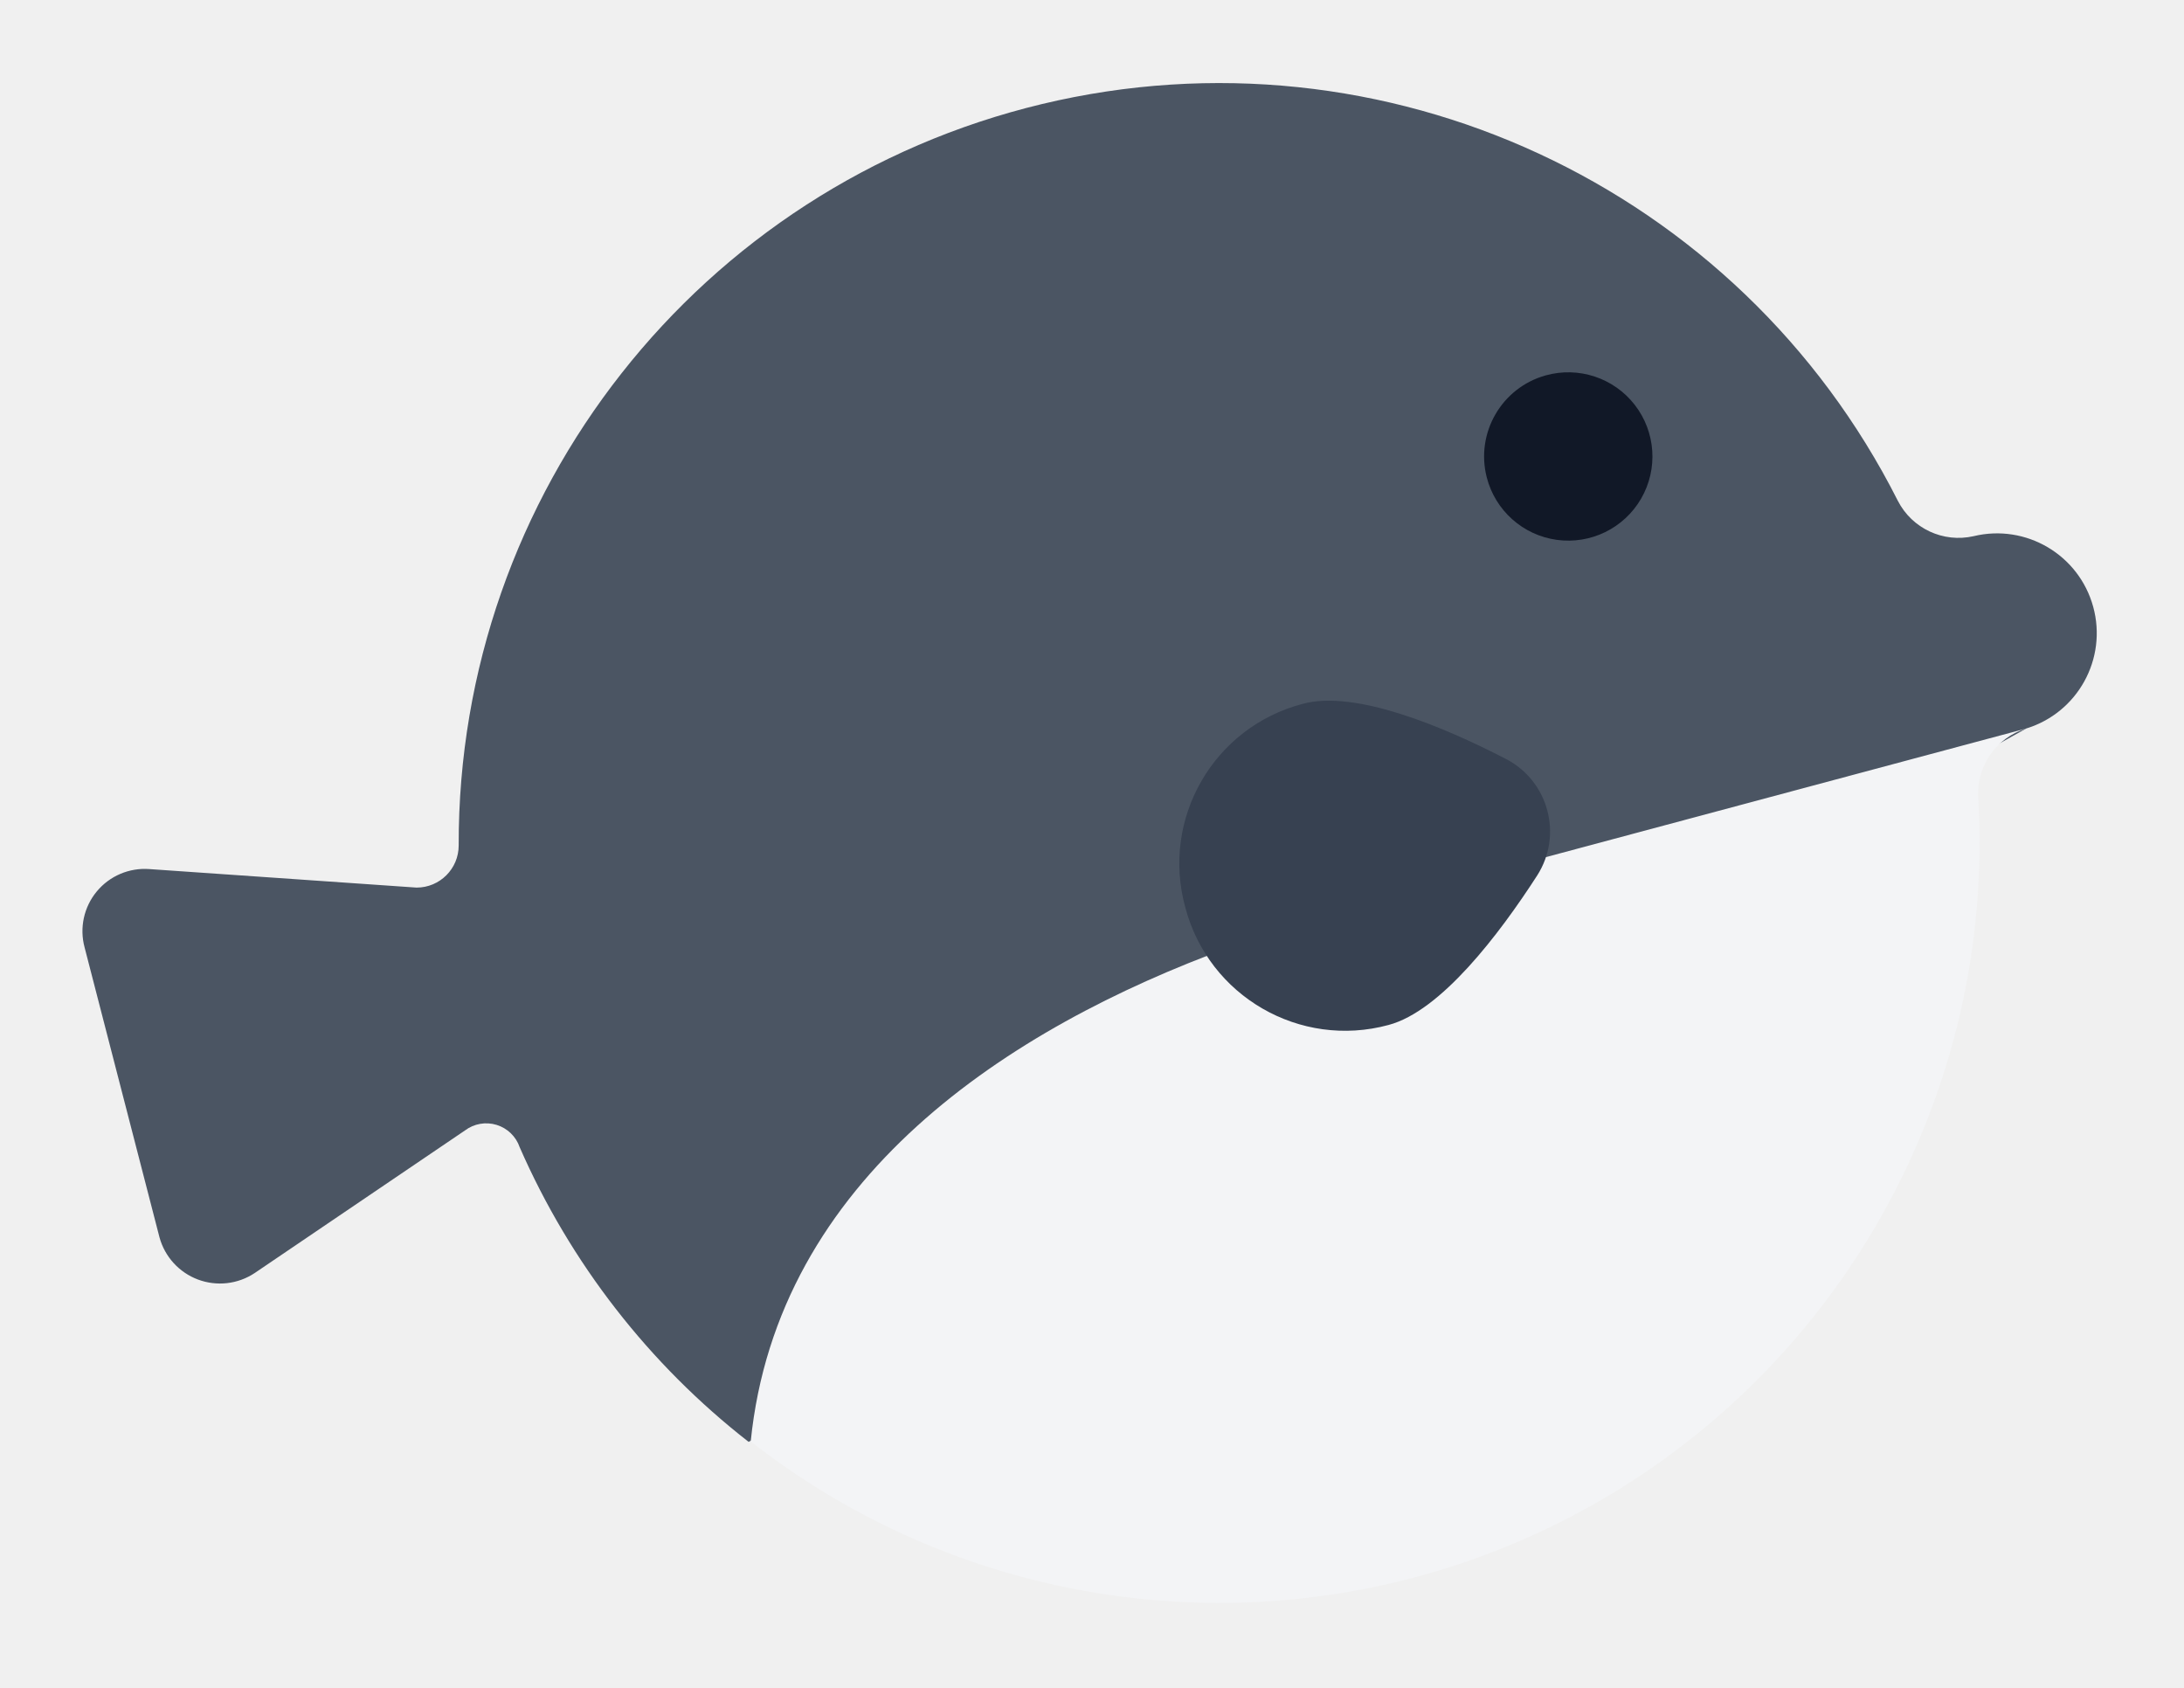
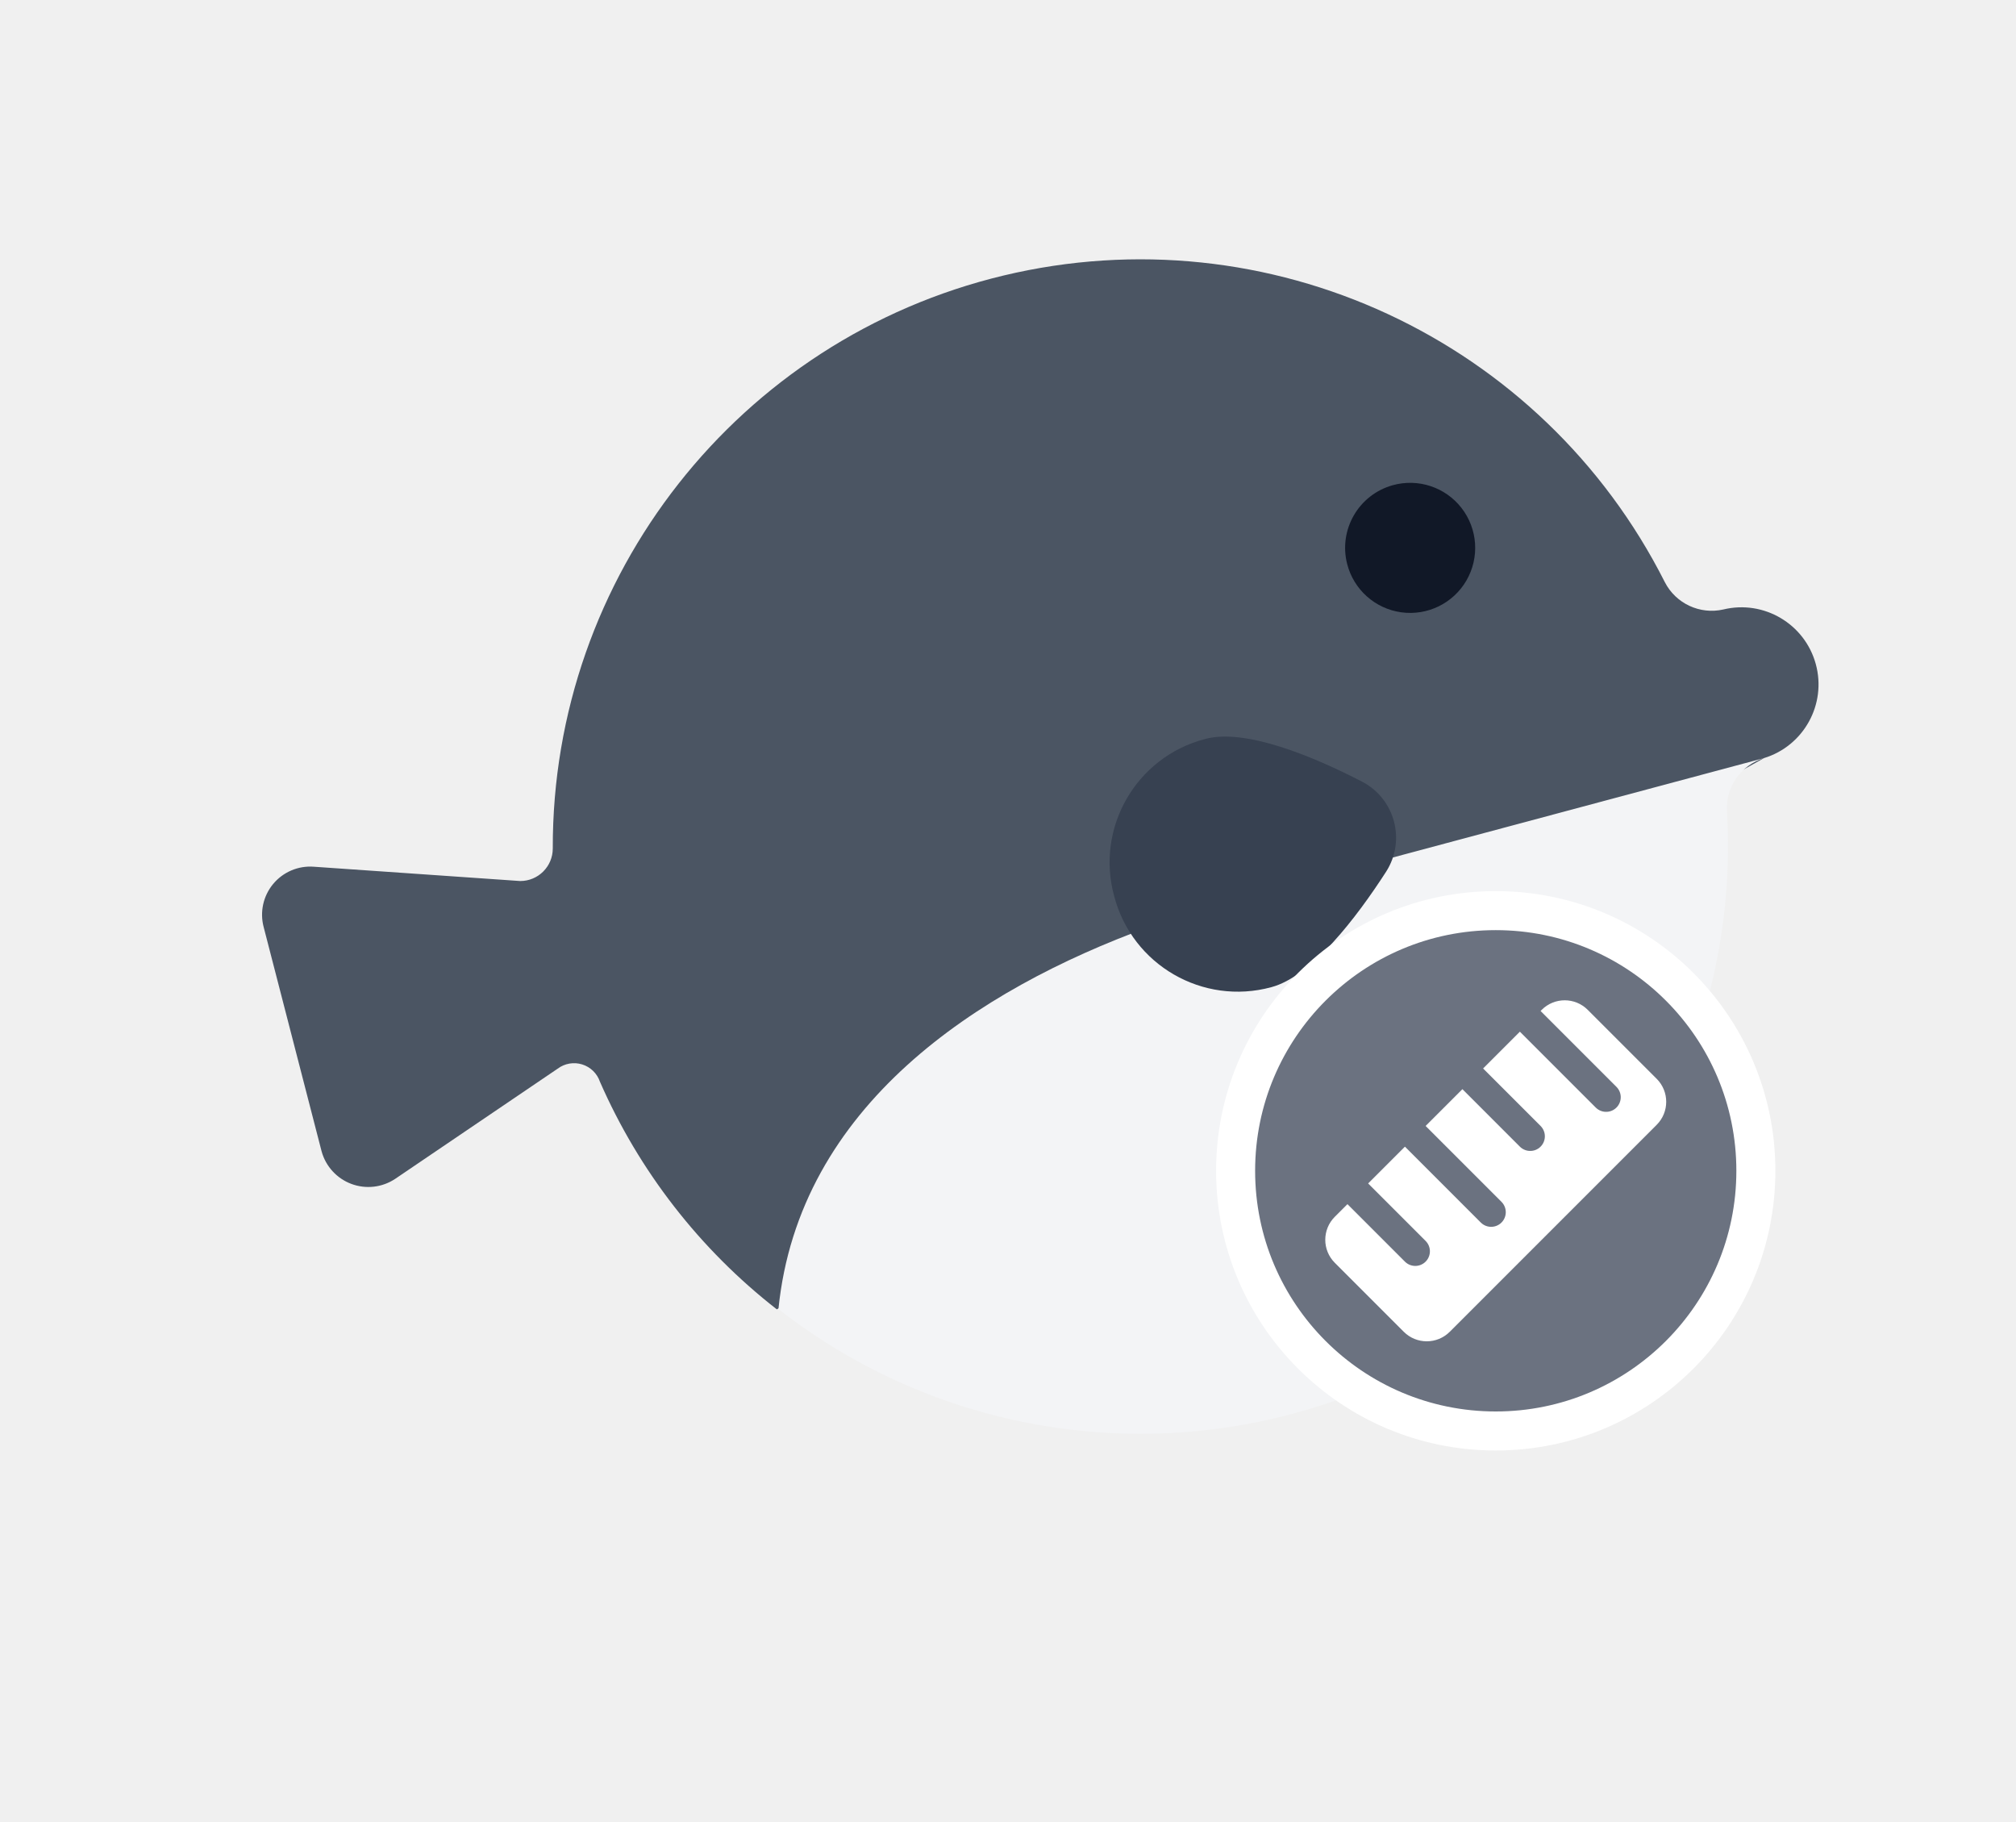
- <svg xmlns="http://www.w3.org/2000/svg" viewBox="6.1 12.0 51.9 40.1">
+ <svg xmlns="http://www.w3.org/2000/svg" viewBox="0 6 62 56">
  <g data-name="Puffer Fish" id="Puffer_Fish">
    <path d="M54.25,29.31A2.37,2.37,0,0,0,53,24.74a1.62,1.62,0,0,1-1.8-.84A18.07,18.07,0,0,0,17,32.09a1,1,0,0,1-1,1l-6.35-.44a1.48,1.48,0,0,0-1.54,1.86L9.89,41.4a1.49,1.49,0,0,0,2.26.85l5-3.39a.84.84,0,0,1,1.3.4,18.05,18.05,0,0,0,5.44,7Z" fill="#4B5563" />
    <path d="M41.43,23.34a2,2,0,1,0,1.4-2.42A2,2,0,0,0,41.43,23.34Z" fill="#111827" />
    <path d="M54.25,29.31l-12.4,3.32-6.53,1.88C30.06,36.43,24.57,40,23.94,46.25A18.07,18.07,0,0,0,53.11,30.94,1.61,1.61,0,0,1,54.25,29.31Z" fill="#F3F4F6" />
    <path d="M 34.268 33.564 C 34.824 35.674 36.992 36.926 39.098 36.354 C 40.338 36.024 41.718 34.214 42.628 32.804 C 43.244 31.843 42.902 30.56 41.888 30.034 C 40.398 29.264 38.298 28.384 37.058 28.724 C 34.94 29.276 33.683 31.455 34.268 33.564 Z" fill="#374151" />
  </g>
+   <g transform="translate(46, 42)">
+     <circle r="8" fill="#6B7280" stroke="white" stroke-width="1.2" />
+     <g transform="rotate(-45)">
+       <rect x="-5.5" y="-2.5" width="11" height="5" rx="1" fill="#fff" />
+       <line x1="-3.5" y1="-2.5" x2="-3.5" y2="0" stroke="#6B7280" stroke-width="0.9" stroke-linecap="round" />
+       <line x1="-1" y1="-2.5" x2="-1" y2="0.8" stroke="#6B7280" stroke-width="0.9" stroke-linecap="round" />
+       <line x1="1.5" y1="-2.5" x2="1.5" y2="0" stroke="#6B7280" stroke-width="0.9" stroke-linecap="round" />
+       <line x1="4" y1="-2.5" x2="4" y2="0.8" stroke="#6B7280" stroke-width="0.9" stroke-linecap="round" />
+     </g>
+   </g>
</svg>
